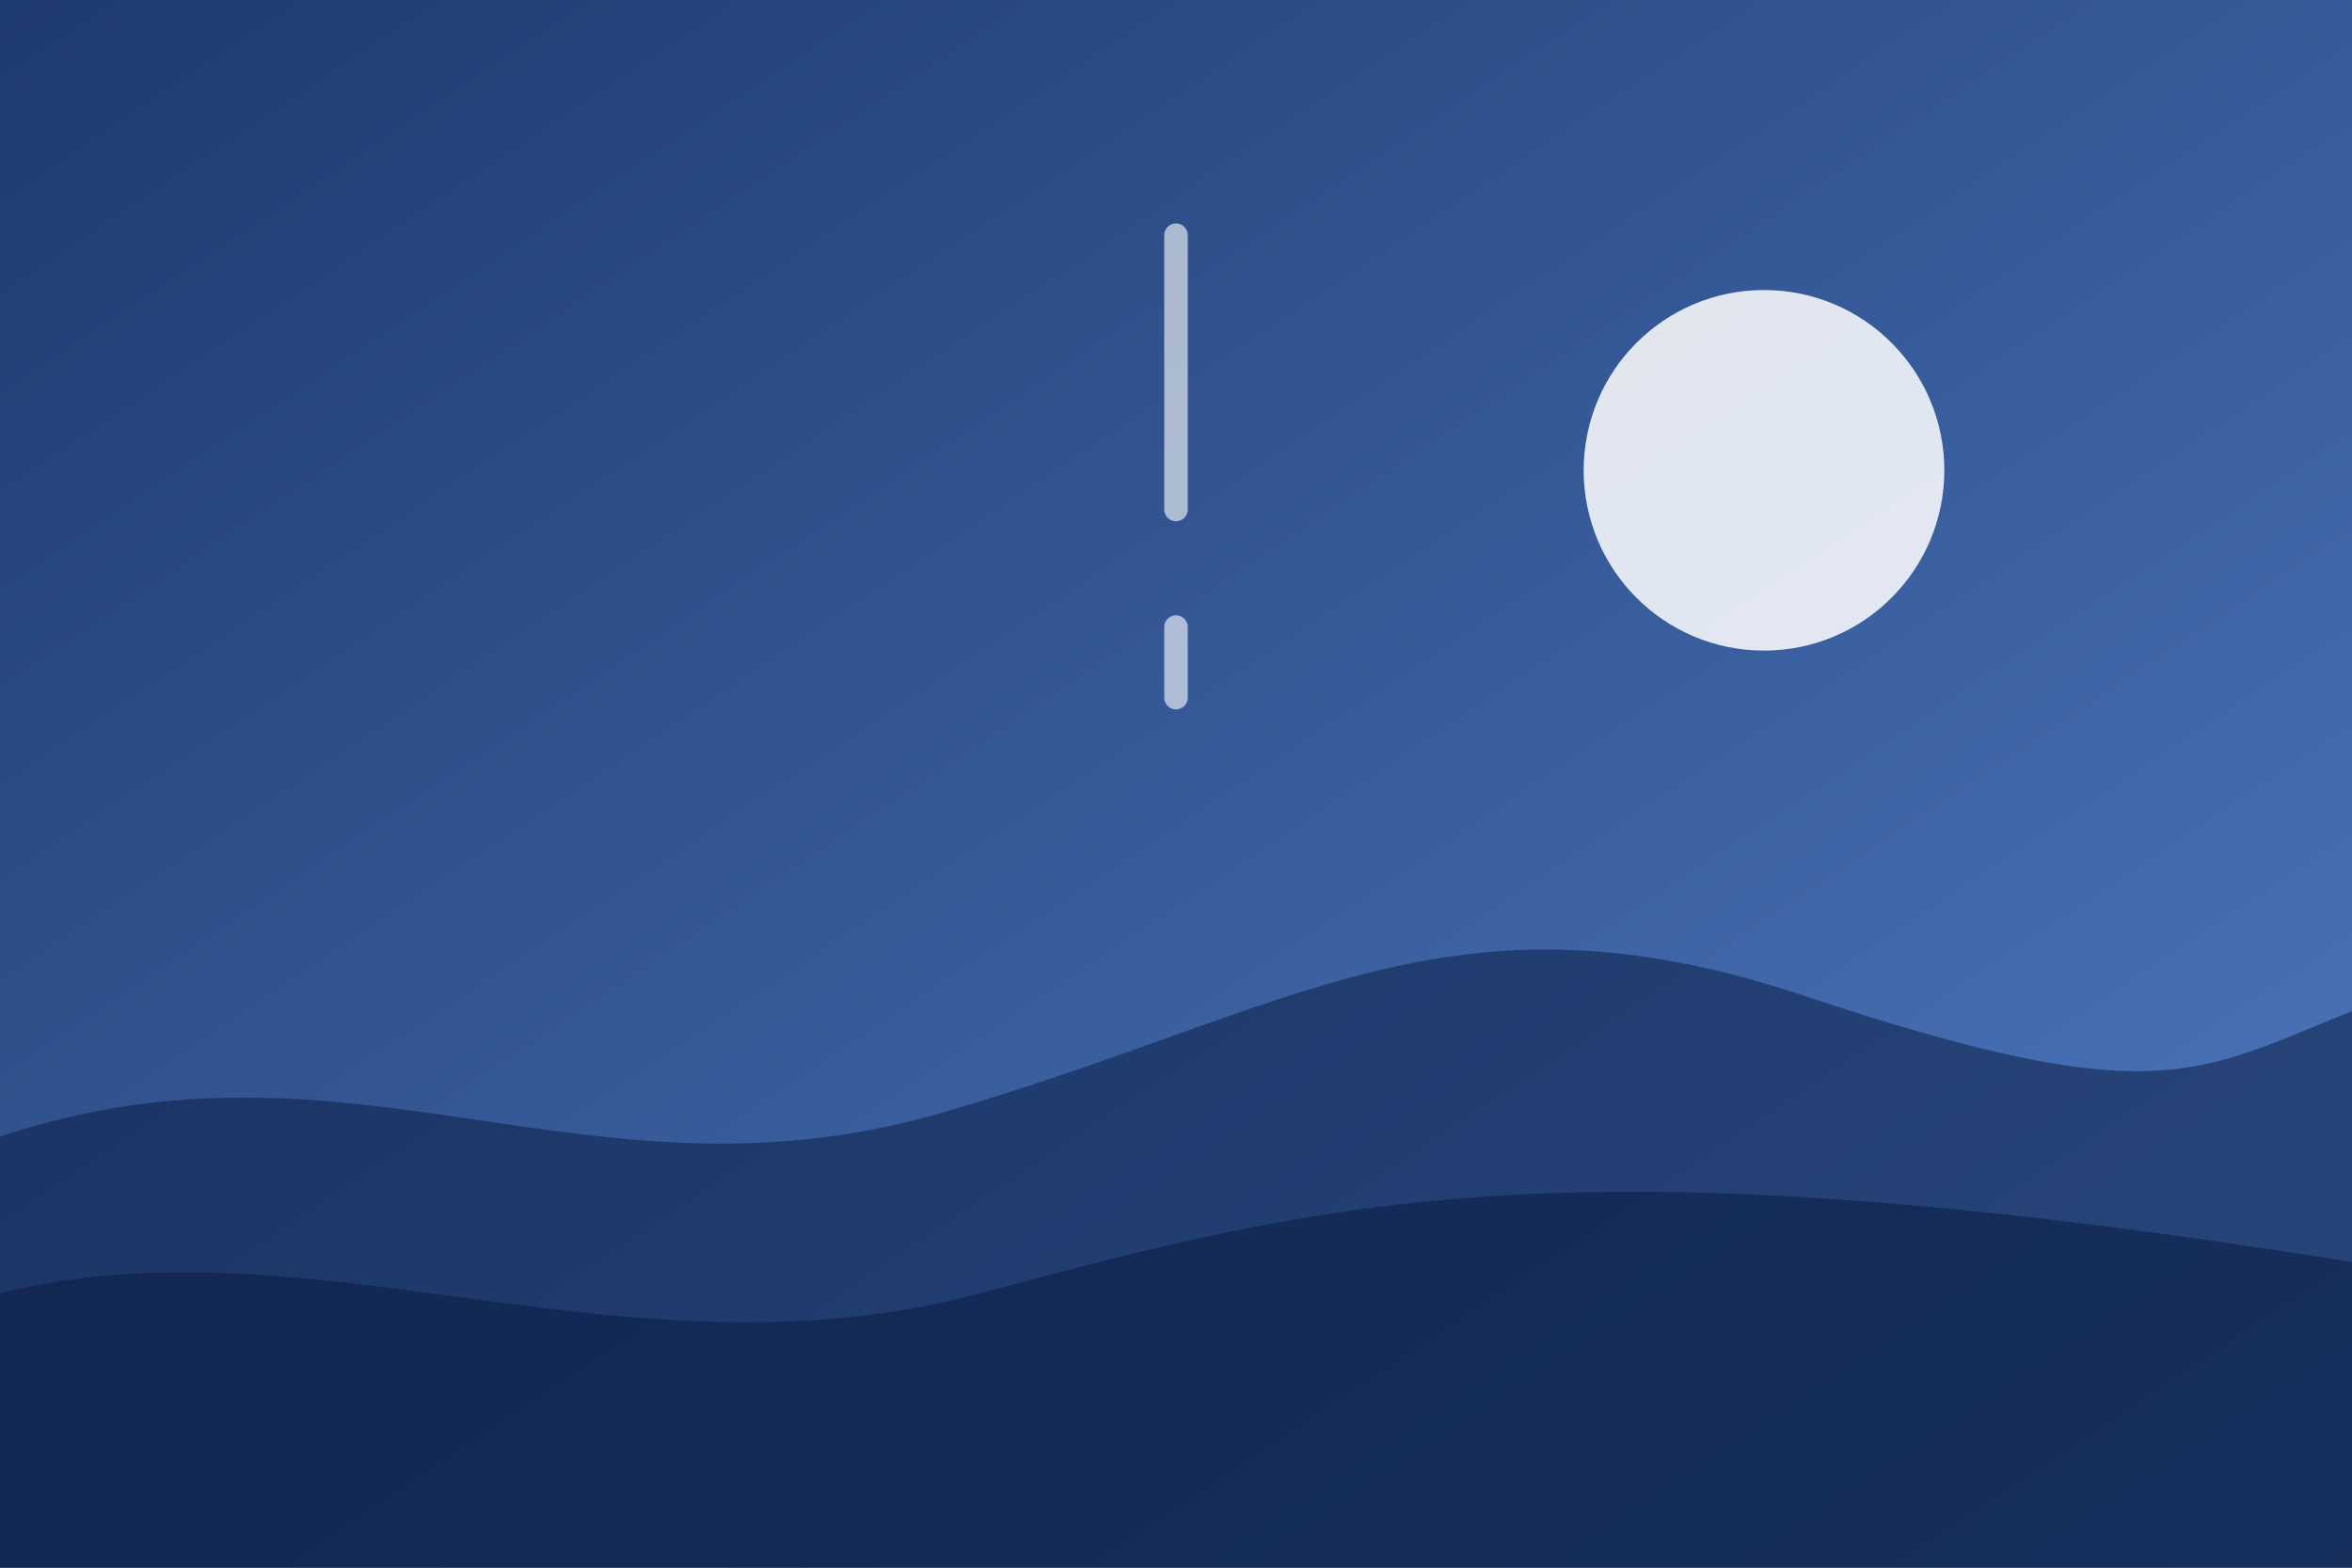
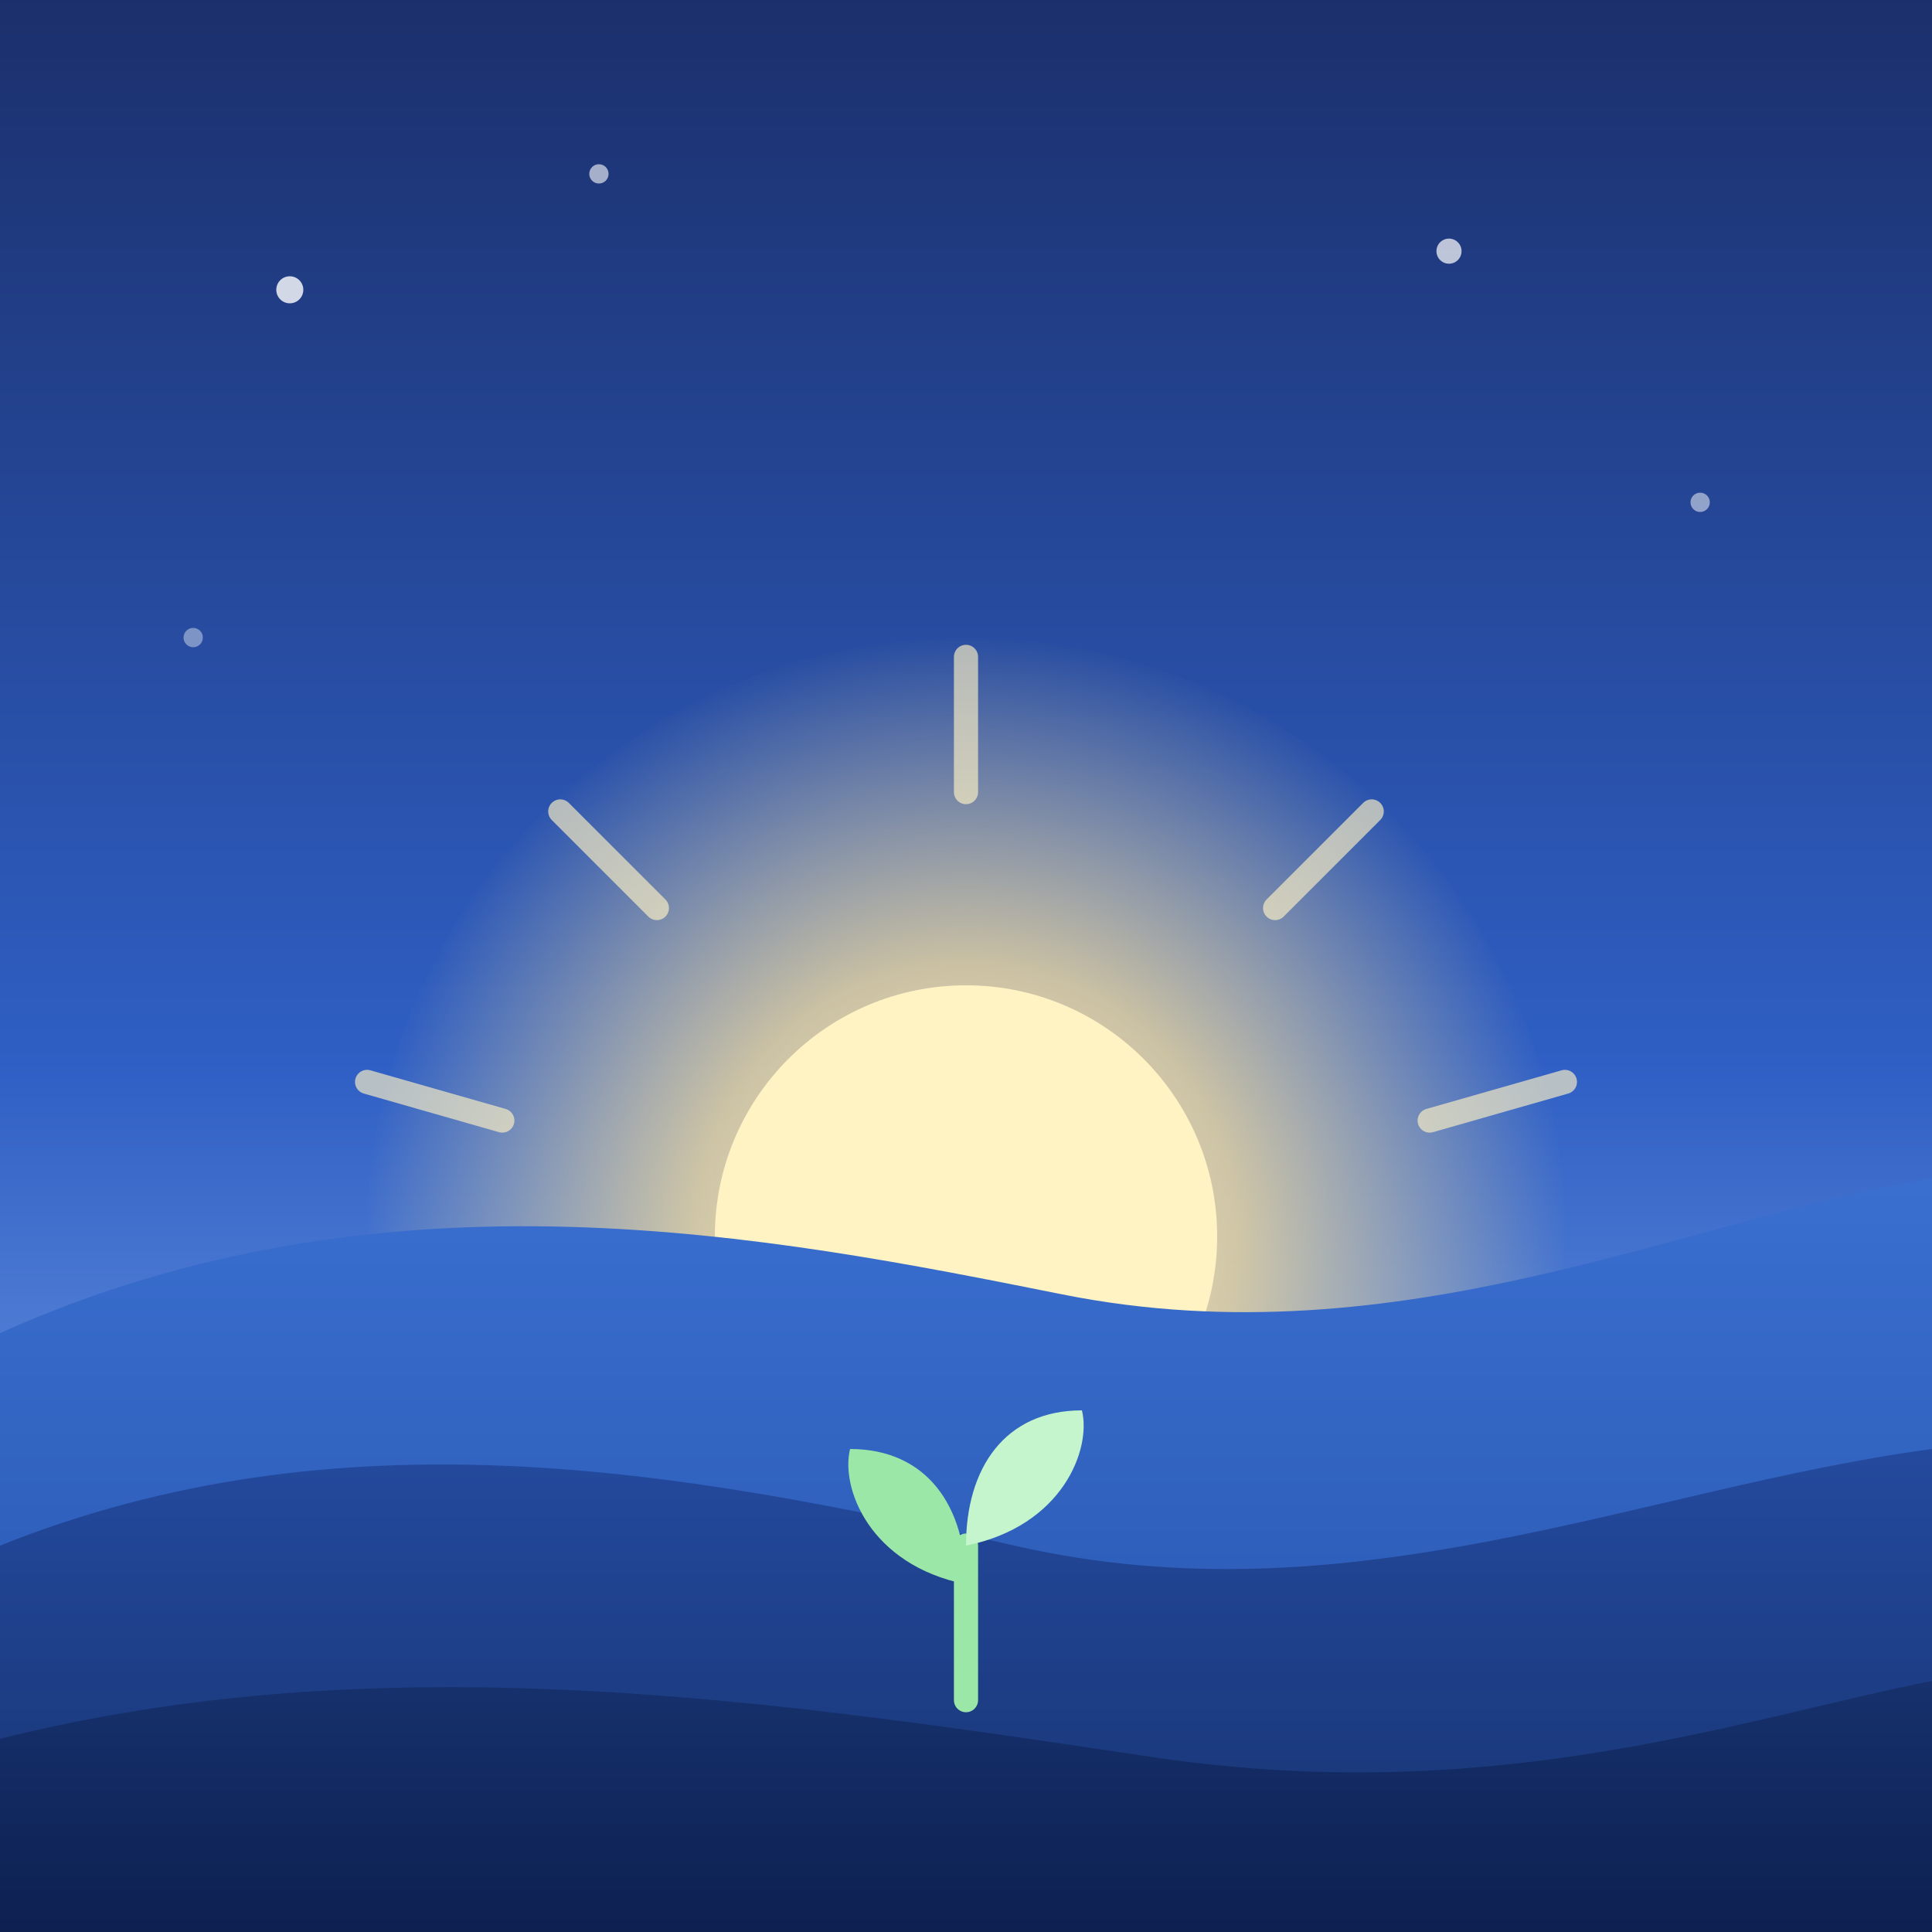
- <svg xmlns="http://www.w3.org/2000/svg" viewBox="0 0 600 400" preserveAspectRatio="xMidYMid slice">
+ <svg xmlns="http://www.w3.org/2000/svg" viewBox="0 0 200 200" role="img" aria-label="Amanecer sobre colinas: Podemos comenzar todo de nuevo">
  <defs>
-     <linearGradient id="g" x1="0" y1="0" x2="1" y2="1">
-       <stop offset="0" stop-color="#1e3a6e" />
-       <stop offset="1" stop-color="#4f7bc4" />
+     <linearGradient id="t3-sky" x1="0" y1="0" x2="0" y2="1">
+       <stop offset="0" stop-color="#1b2f6b" />
+       <stop offset="0.55" stop-color="#2f5fc4" />
+       <stop offset="1" stop-color="#8fb8f5" />
+     </linearGradient>
+     <radialGradient id="t3-sun" cx="0.5" cy="0.5" r="0.5">
+       <stop offset="0" stop-color="#fff6d6" />
+       <stop offset="0.45" stop-color="#ffe39a" stop-opacity="0.75" />
+       <stop offset="1" stop-color="#ffe39a" stop-opacity="0" />
+     </radialGradient>
+     <linearGradient id="t3-h1" x1="0" y1="0" x2="0" y2="1">
+       <stop offset="0" stop-color="#3a6fd0" />
+       <stop offset="1" stop-color="#2450a8" />
+     </linearGradient>
+     <linearGradient id="t3-h2" x1="0" y1="0" x2="0" y2="1">
+       <stop offset="0" stop-color="#244a9e" />
+       <stop offset="1" stop-color="#16316d" />
+     </linearGradient>
+     <linearGradient id="t3-h3" x1="0" y1="0" x2="0" y2="1">
+       <stop offset="0" stop-color="#16316d" />
+       <stop offset="1" stop-color="#0d2050" />
    </linearGradient>
  </defs>
-   <rect width="600" height="400" fill="url(#g)" />
-   <path d="M0 290c90-30 150 20 240-6s130-60 220-30 100 20 140 4v142H0z" fill="#0b1e45" fill-opacity=".55" />
-   <path d="M0 330c80-20 160 24 250 0s150-40 350-8v78H0z" fill="#0b1e45" fill-opacity=".6" />
-   <circle cx="450" cy="120" r="46" fill="#fff" fill-opacity=".85" />
-   <path d="M300 60v70M300 160v18" stroke="#fff" stroke-opacity=".6" stroke-width="6" stroke-linecap="round" />
+   <rect width="200" height="200" fill="url(#t3-sky)" />
+   <g fill="#ffffff">
+     <circle cx="30" cy="30" r="1.4" opacity="0.8" />
+     <circle cx="62" cy="18" r="1" opacity="0.6" />
+     <circle cx="150" cy="26" r="1.3" opacity="0.7" />
+     <circle cx="176" cy="52" r="1" opacity="0.5" />
+     <circle cx="20" cy="66" r="1" opacity="0.4" />
+   </g>
+   <circle cx="100" cy="128" r="62" fill="url(#t3-sun)" />
+   <circle cx="100" cy="128" r="26" fill="#fff3c4" />
+   <g stroke="#fff3c4" stroke-width="2.5" stroke-linecap="round" opacity="0.65">
+     <line x1="100" y1="82" x2="100" y2="68" />
+     <line x1="68" y1="94" x2="58" y2="84" />
+     <line x1="132" y1="94" x2="142" y2="84" />
+     <line x1="52" y1="116" x2="38" y2="112" />
+     <line x1="148" y1="116" x2="162" y2="112" />
+   </g>
+   <path d="M0 138 C40 120 80 128 110 134 C145 141 175 126 200 122 L200 200 L0 200 Z" fill="url(#t3-h1)" />
+   <path d="M0 160 C35 146 70 152 105 160 C140 168 170 154 200 150 L200 200 L0 200 Z" fill="url(#t3-h2)" />
+   <path d="M0 180 C40 170 80 176 120 182 C155 187 180 178 200 174 L200 200 L0 200 Z" fill="url(#t3-h3)" />
+   <g transform="translate(100 176)" stroke-linecap="round">
+     <path d="M0 0 V-16" stroke="#9be7a8" stroke-width="2.5" fill="none" />
+     <path d="M0 -12 C-10 -14 -13 -22 -12 -26 C-4 -26 0 -20 0 -12 Z" fill="#9be7a8" />
+     <path d="M0 -16 C10 -18 13 -26 12 -30 C4 -30 0 -24 0 -16 Z" fill="#c4f5cc" />
+   </g>
</svg>
